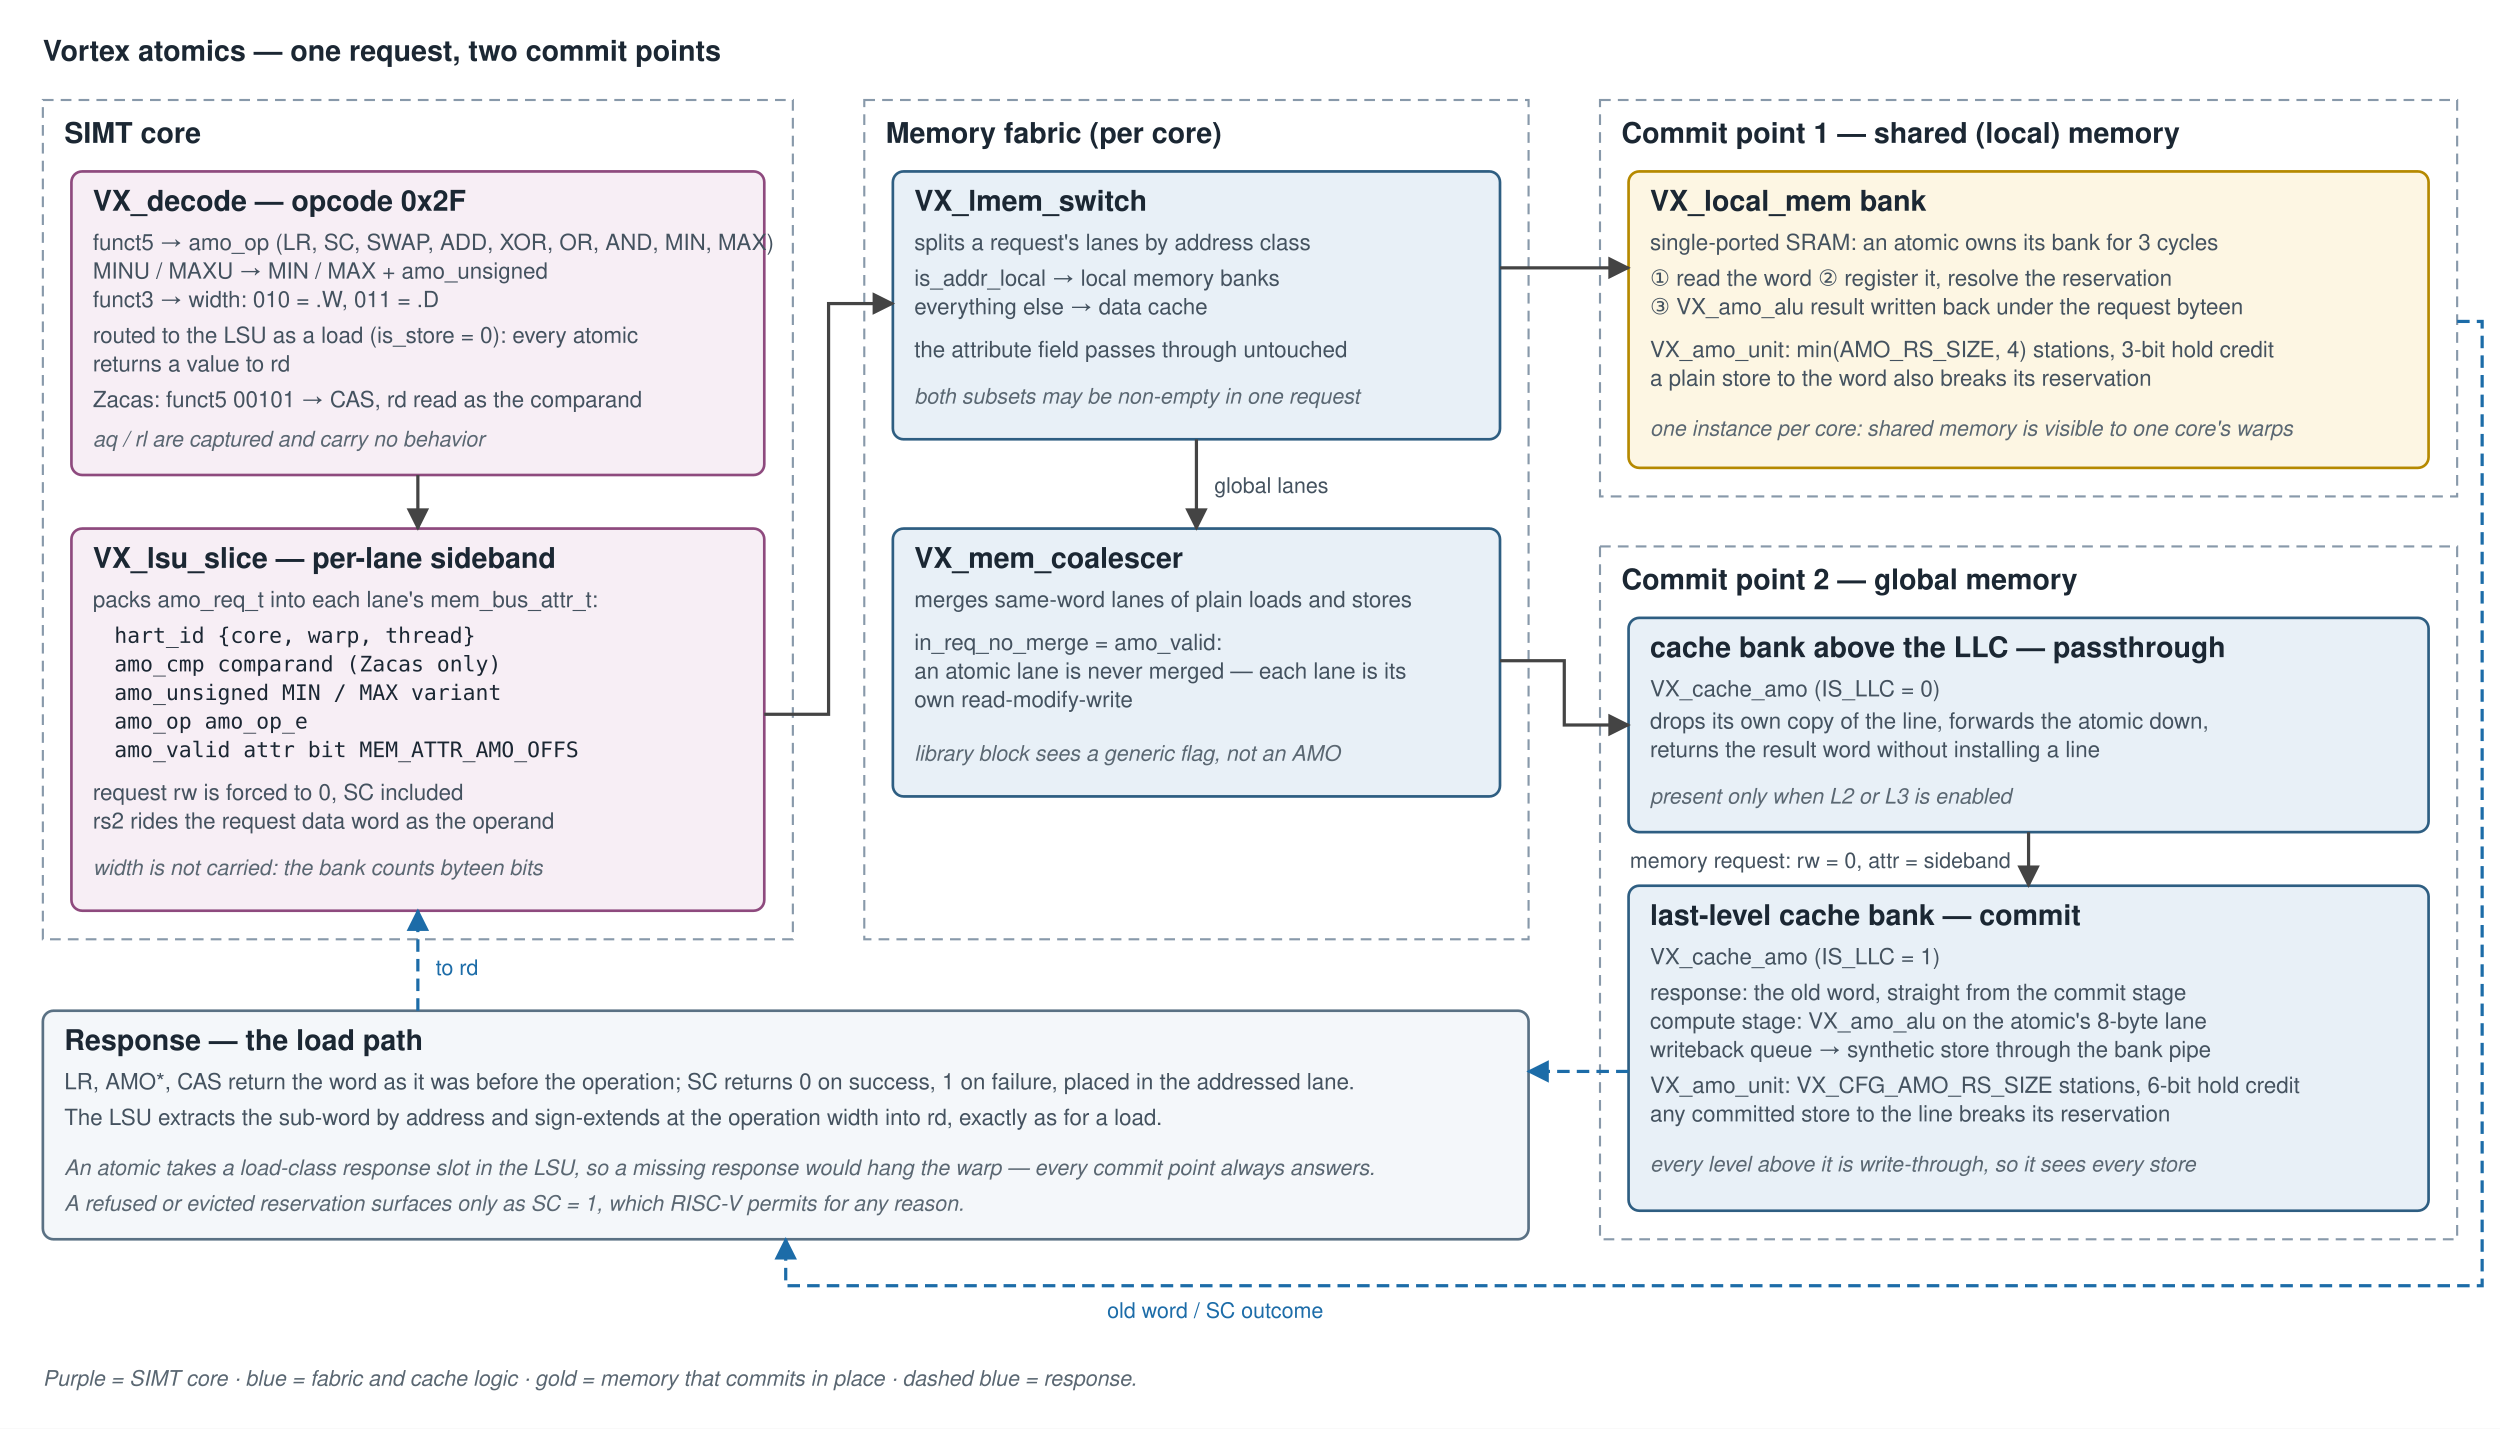
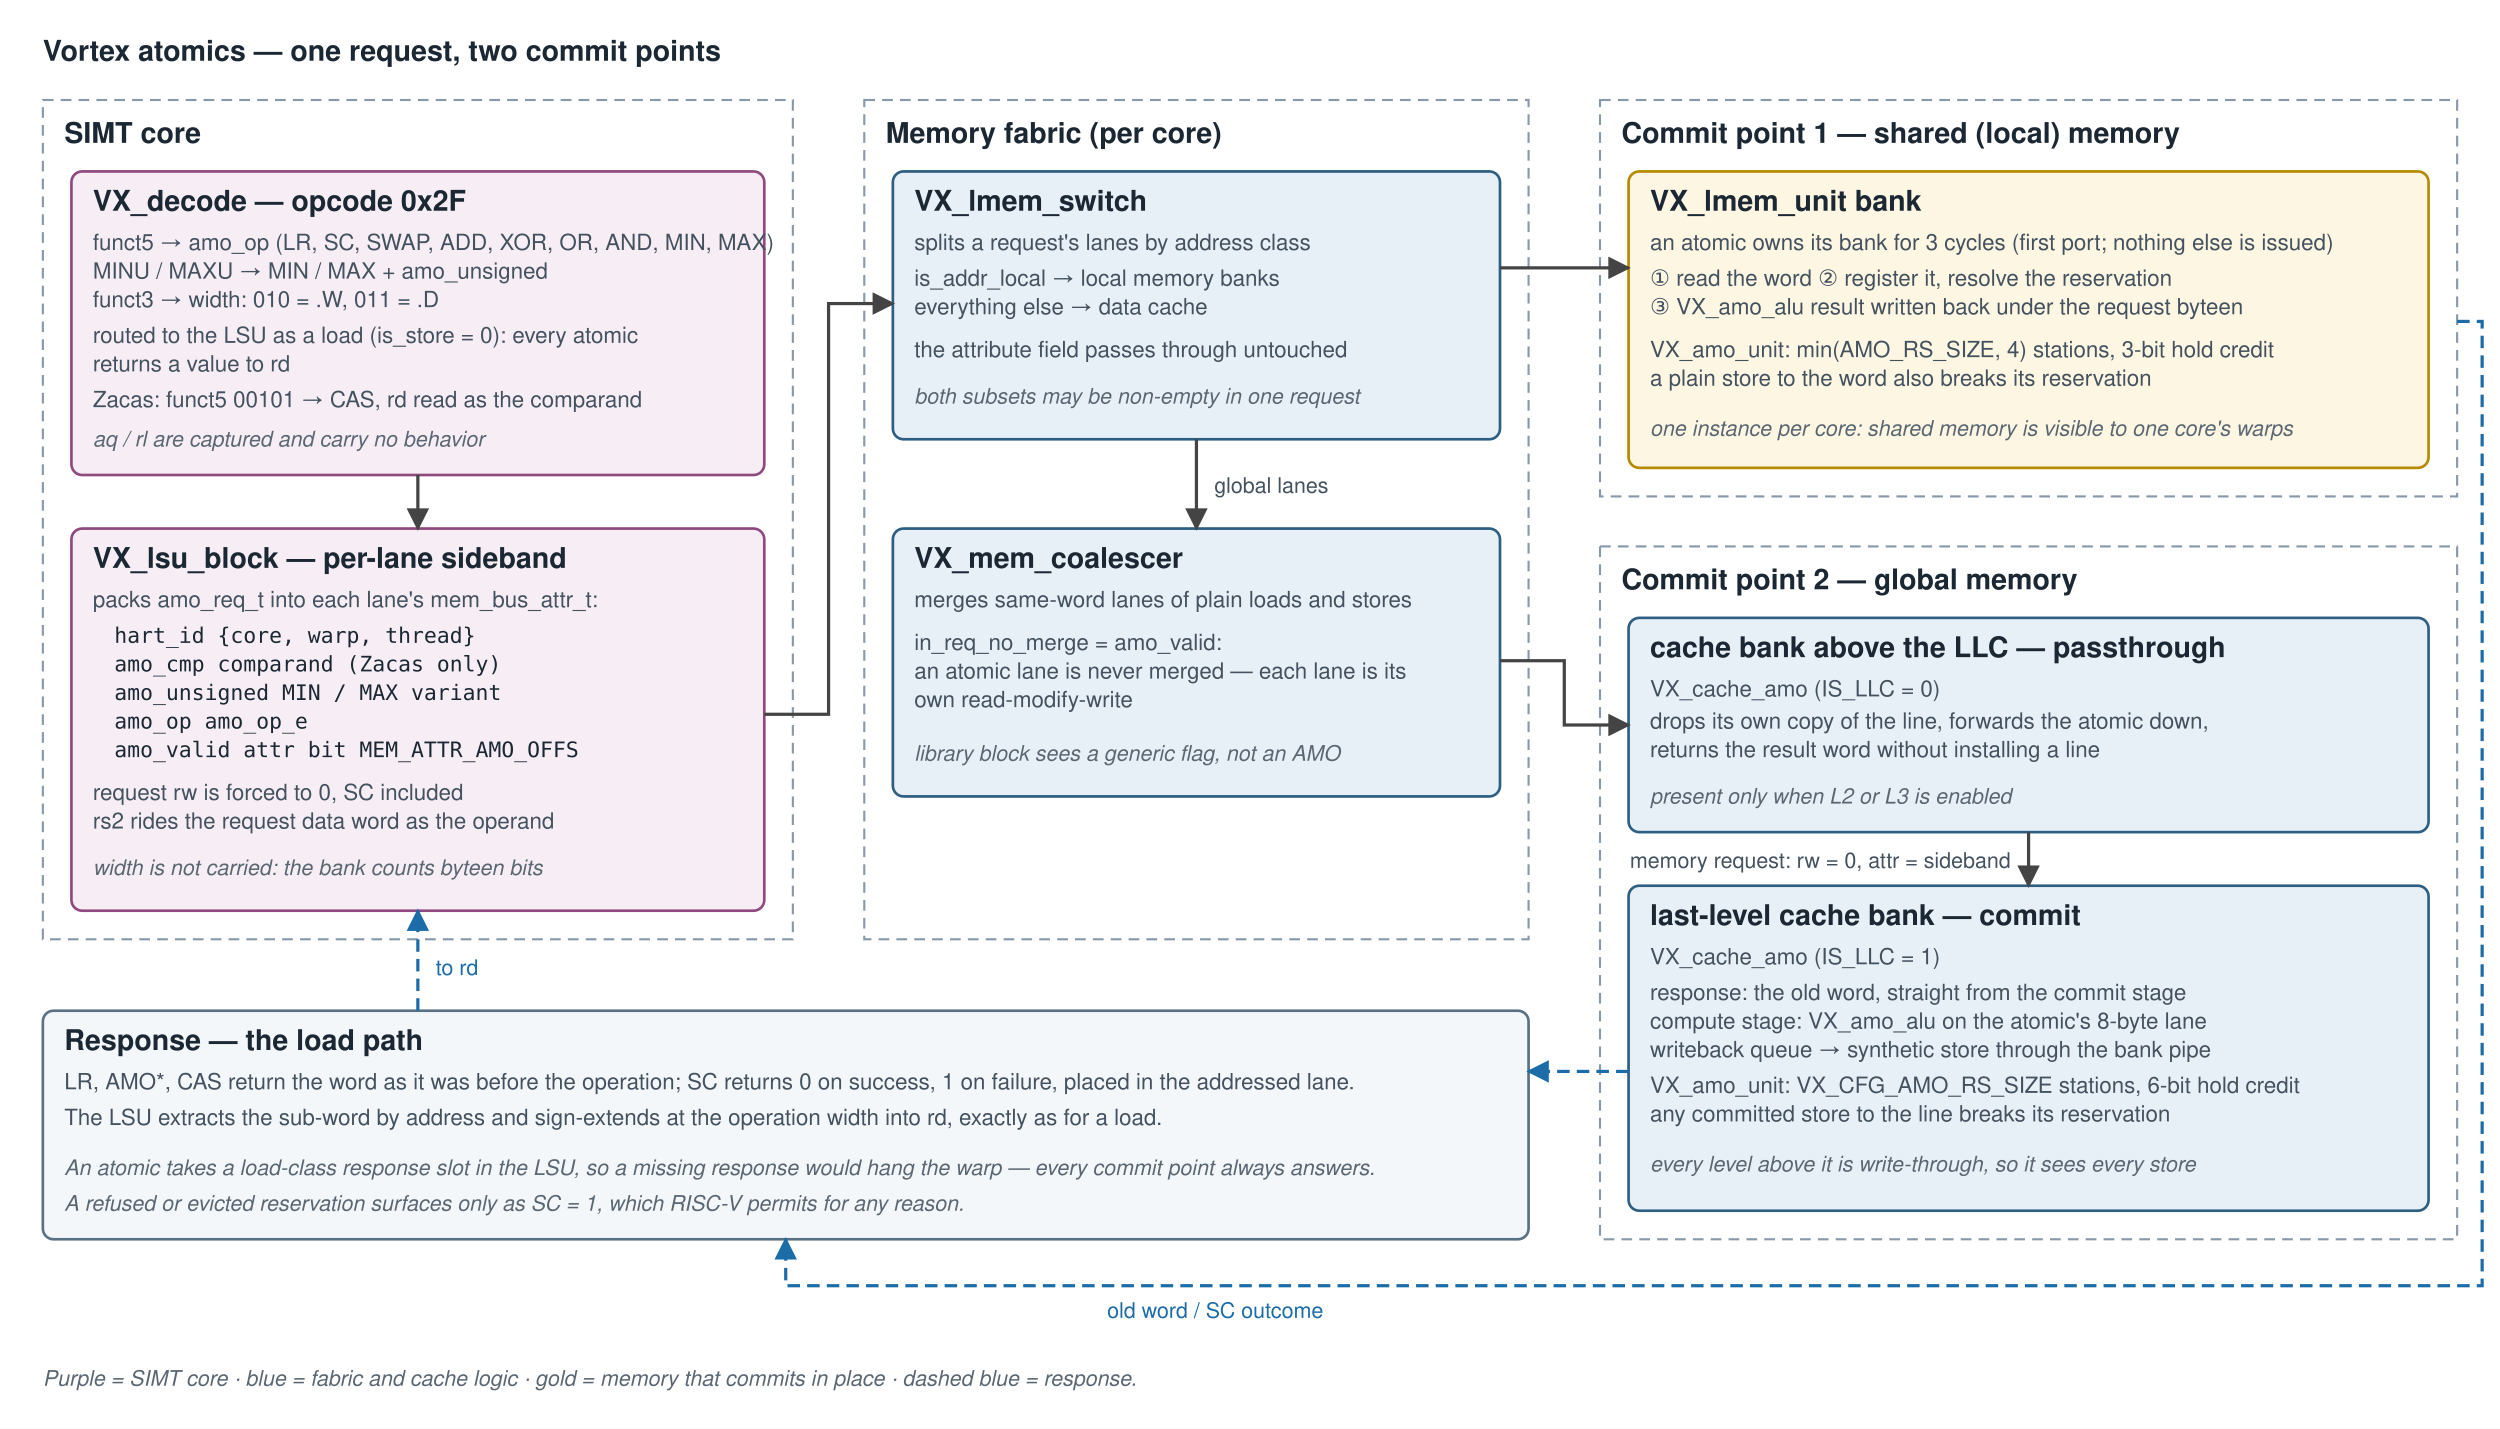
<svg xmlns="http://www.w3.org/2000/svg" viewBox="0 0 1400 800" font-family="Helvetica, Arial, sans-serif">
  <defs>
    <marker id="arr" viewBox="0 0 10 10" refX="9" refY="5" markerWidth="7" markerHeight="7" orient="auto-start-reverse">
      <path d="M0,0 L10,5 L0,10 z" fill="#444" />
    </marker>
    <marker id="arrb" viewBox="0 0 10 10" refX="9" refY="5" markerWidth="7" markerHeight="7" orient="auto-start-reverse">
      <path d="M0,0 L10,5 L0,10 z" fill="#1c6ca8" />
    </marker>
  </defs>
  <style>
    .box     { fill:#f4f7fa; stroke:#5a7184; stroke-width:1.5; }
    .unit    { fill:#e8f0f7; stroke:#2e5e82; stroke-width:1.5; }
    .mem     { fill:#fdf6e3; stroke:#b58900; stroke-width:1.5; }
    .sw      { fill:#eef7ee; stroke:#3a7d44; stroke-width:1.5; }
    .core    { fill:#f7eef5; stroke:#8e4a7e; stroke-width:1.5; }
    .grp     { fill:none; stroke:#8899aa; stroke-width:1.2; stroke-dasharray:6 4; }
    .t       { fill:#1b2733; font-size:15px; }
    .tb      { fill:#1b2733; font-size:16px; font-weight:bold; }
    .ts      { fill:#44525f; font-size:12.5px; }
    .tt      { fill:#5a6772; font-size:12px; font-style:italic; }
    .mono    { font-family:'SF Mono',Consolas,monospace; font-size:12px; fill:#1b2733; }
    .flow    { stroke:#444; stroke-width:1.8; fill:none; marker-end:url(#arr); }
    .flowb   { stroke:#1c6ca8; stroke-width:1.8; fill:none; marker-end:url(#arrb); stroke-dasharray:7 4; }
    .lbl     { fill:#1c6ca8; font-size:12px; }
    .lbk     { fill:#44525f; font-size:12px; }
  </style>
  <rect x="0" y="0" width="1400" height="800" fill="#ffffff" />
  <text x="24" y="34" class="tb" font-size="20">Vortex atomics — one request, two commit points</text>
  <rect x="24" y="56" width="420" height="470" class="grp" />
  <text x="36" y="80" class="tb">SIMT core</text>
  <rect x="40" y="96" width="388" height="170" rx="6" class="core" />
  <text x="52" y="118" class="tb">VX_decode — opcode 0x2F</text>
  <text x="52" y="140" class="ts">funct5 → amo_op (LR, SC, SWAP, ADD, XOR, OR, AND, MIN, MAX)</text>
  <text x="52" y="156" class="ts">MINU / MAXU → MIN / MAX + amo_unsigned</text>
  <text x="52" y="172" class="ts">funct3 → width: 010 = .W, 011 = .D</text>
  <text x="52" y="192" class="ts">routed to the LSU as a load (is_store = 0): every atomic</text>
  <text x="52" y="208" class="ts">returns a value to rd</text>
  <text x="52" y="228" class="ts">Zacas: funct5 00101 → CAS, rd read as the comparand</text>
  <text x="52" y="250" class="tt">aq / rl are captured and carry no behavior</text>
  <rect x="40" y="296" width="388" height="214" rx="6" class="core" />
-   <text x="52" y="318" class="tb">VX_lsu_slice — per-lane sideband</text>
+   <text x="52" y="318" class="tb">VX_lsu_block — per-lane sideband</text>
  <text x="52" y="340" class="ts">packs amo_req_t into each lane's mem_bus_attr_t:</text>
  <text x="64" y="360" class="mono">hart_id       {core, warp, thread}</text>
  <text x="64" y="376" class="mono">amo_cmp       comparand (Zacas only)</text>
  <text x="64" y="392" class="mono">amo_unsigned  MIN / MAX variant</text>
  <text x="64" y="408" class="mono">amo_op        amo_op_e</text>
  <text x="64" y="424" class="mono">amo_valid     attr bit MEM_ATTR_AMO_OFFS</text>
  <text x="52" y="448" class="ts">request rw is forced to 0, SC included</text>
  <text x="52" y="464" class="ts">rs2 rides the request data word as the operand</text>
  <text x="52" y="490" class="tt">width is not carried: the bank counts byteen bits</text>
  <path d="M 234 266 L 234 296" class="flow" />
  <rect x="484" y="56" width="372" height="470" class="grp" />
  <text x="496" y="80" class="tb">Memory fabric (per core)</text>
  <rect x="500" y="96" width="340" height="150" rx="6" class="unit" />
  <text x="512" y="118" class="tb">VX_lmem_switch</text>
  <text x="512" y="140" class="ts">splits a request's lanes by address class</text>
  <text x="512" y="160" class="ts">is_addr_local → local memory banks</text>
  <text x="512" y="176" class="ts">everything else → data cache</text>
  <text x="512" y="200" class="ts">the attribute field passes through untouched</text>
  <text x="512" y="226" class="tt">both subsets may be non-empty in one request</text>
  <rect x="500" y="296" width="340" height="150" rx="6" class="unit" />
  <text x="512" y="318" class="tb">VX_mem_coalescer</text>
  <text x="512" y="340" class="ts">merges same-word lanes of plain loads and stores</text>
  <text x="512" y="364" class="ts">in_req_no_merge = amo_valid:</text>
  <text x="512" y="380" class="ts">an atomic lane is never merged — each lane is its</text>
  <text x="512" y="396" class="ts">own read-modify-write</text>
  <text x="512" y="426" class="tt">library block sees a generic flag, not an AMO</text>
  <path d="M 428 400 L 464 400 L 464 170 L 500 170" class="flow" />
  <path d="M 670 246 L 670 296" class="flow" />
  <text x="680" y="276" class="lbk">global lanes</text>
  <rect x="896" y="56" width="480" height="222" class="grp" />
  <text x="908" y="80" class="tb">Commit point 1 — shared (local) memory</text>
  <rect x="912" y="96" width="448" height="166" rx="6" class="mem" />
-   <text x="924" y="118" class="tb">VX_local_mem bank</text>
-   <text x="924" y="140" class="ts">single-ported SRAM: an atomic owns its bank for 3 cycles</text>
+   <text x="924" y="118" class="tb">VX_lmem_unit bank</text>
+   <text x="924" y="140" class="ts">an atomic owns its bank for 3 cycles (first port; nothing else is issued)</text>
  <text x="924" y="160" class="ts">① read the word      ② register it, resolve the reservation</text>
  <text x="924" y="176" class="ts">③ VX_amo_alu result written back under the request byteen</text>
  <text x="924" y="200" class="ts">VX_amo_unit: min(AMO_RS_SIZE, 4) stations, 3-bit hold credit</text>
  <text x="924" y="216" class="ts">a plain store to the word also breaks its reservation</text>
  <text x="924" y="244" class="tt">one instance per core: shared memory is visible to one core's warps</text>
  <path d="M 840 150 L 912 150" class="flow" />
  <rect x="896" y="306" width="480" height="388" class="grp" />
  <text x="908" y="330" class="tb">Commit point 2 — global memory</text>
  <rect x="912" y="346" width="448" height="120" rx="6" class="unit" />
  <text x="924" y="368" class="tb">cache bank above the LLC — passthrough</text>
  <text x="924" y="390" class="ts">VX_cache_amo (IS_LLC = 0)</text>
  <text x="924" y="408" class="ts">drops its own copy of the line, forwards the atomic down,</text>
  <text x="924" y="424" class="ts">returns the result word without installing a line</text>
  <text x="924" y="450" class="tt">present only when L2 or L3 is enabled</text>
  <rect x="912" y="496" width="448" height="182" rx="6" class="unit" />
  <text x="924" y="518" class="tb">last-level cache bank — commit</text>
  <text x="924" y="540" class="ts">VX_cache_amo (IS_LLC = 1)</text>
  <text x="924" y="560" class="ts">response: the old word, straight from the commit stage</text>
  <text x="924" y="576" class="ts">compute stage: VX_amo_alu on the atomic's 8-byte lane</text>
  <text x="924" y="592" class="ts">writeback queue → synthetic store through the bank pipe</text>
  <text x="924" y="612" class="ts">VX_amo_unit: VX_CFG_AMO_RS_SIZE stations, 6-bit hold credit</text>
  <text x="924" y="628" class="ts">any committed store to the line breaks its reservation</text>
  <text x="924" y="656" class="tt">every level above it is write-through, so it sees every store</text>
  <path d="M 840 370 L 876 370 L 876 406 L 912 406" class="flow" />
  <path d="M 1136 466 L 1136 496" class="flow" />
  <text x="1126" y="486" class="lbk" text-anchor="end">memory request: rw = 0, attr = sideband</text>
  <rect x="24" y="566" width="832" height="128" rx="6" class="box" />
  <text x="36" y="588" class="tb">Response — the load path</text>
  <text x="36" y="610" class="ts">LR, AMO*, CAS return the word as it was before the operation; SC returns 0 on success, 1 on failure, placed in the addressed lane.</text>
  <text x="36" y="630" class="ts">The LSU extracts the sub-word by address and sign-extends at the operation width into rd, exactly as for a load.</text>
  <text x="36" y="658" class="tt">An atomic takes a load-class response slot in the LSU, so a missing response would hang the warp — every commit point always answers.</text>
  <text x="36" y="678" class="tt">A refused or evicted reservation surfaces only as SC = 1, which RISC-V permits for any reason.</text>
  <path d="M 912 600 L 856 600" class="flowb" />
  <path d="M 1376 180 L 1390 180 L 1390 720 L 440 720 L 440 694" class="flowb" />
  <text x="620" y="738" class="lbl">old word / SC outcome</text>
  <path d="M 234 566 L 234 510" class="flowb" />
  <text x="244" y="546" class="lbl">to rd</text>
  <text x="24" y="776" class="tt">Purple = SIMT core · blue = fabric and cache logic · gold = memory that commits in place · dashed blue = response.</text>
</svg>
